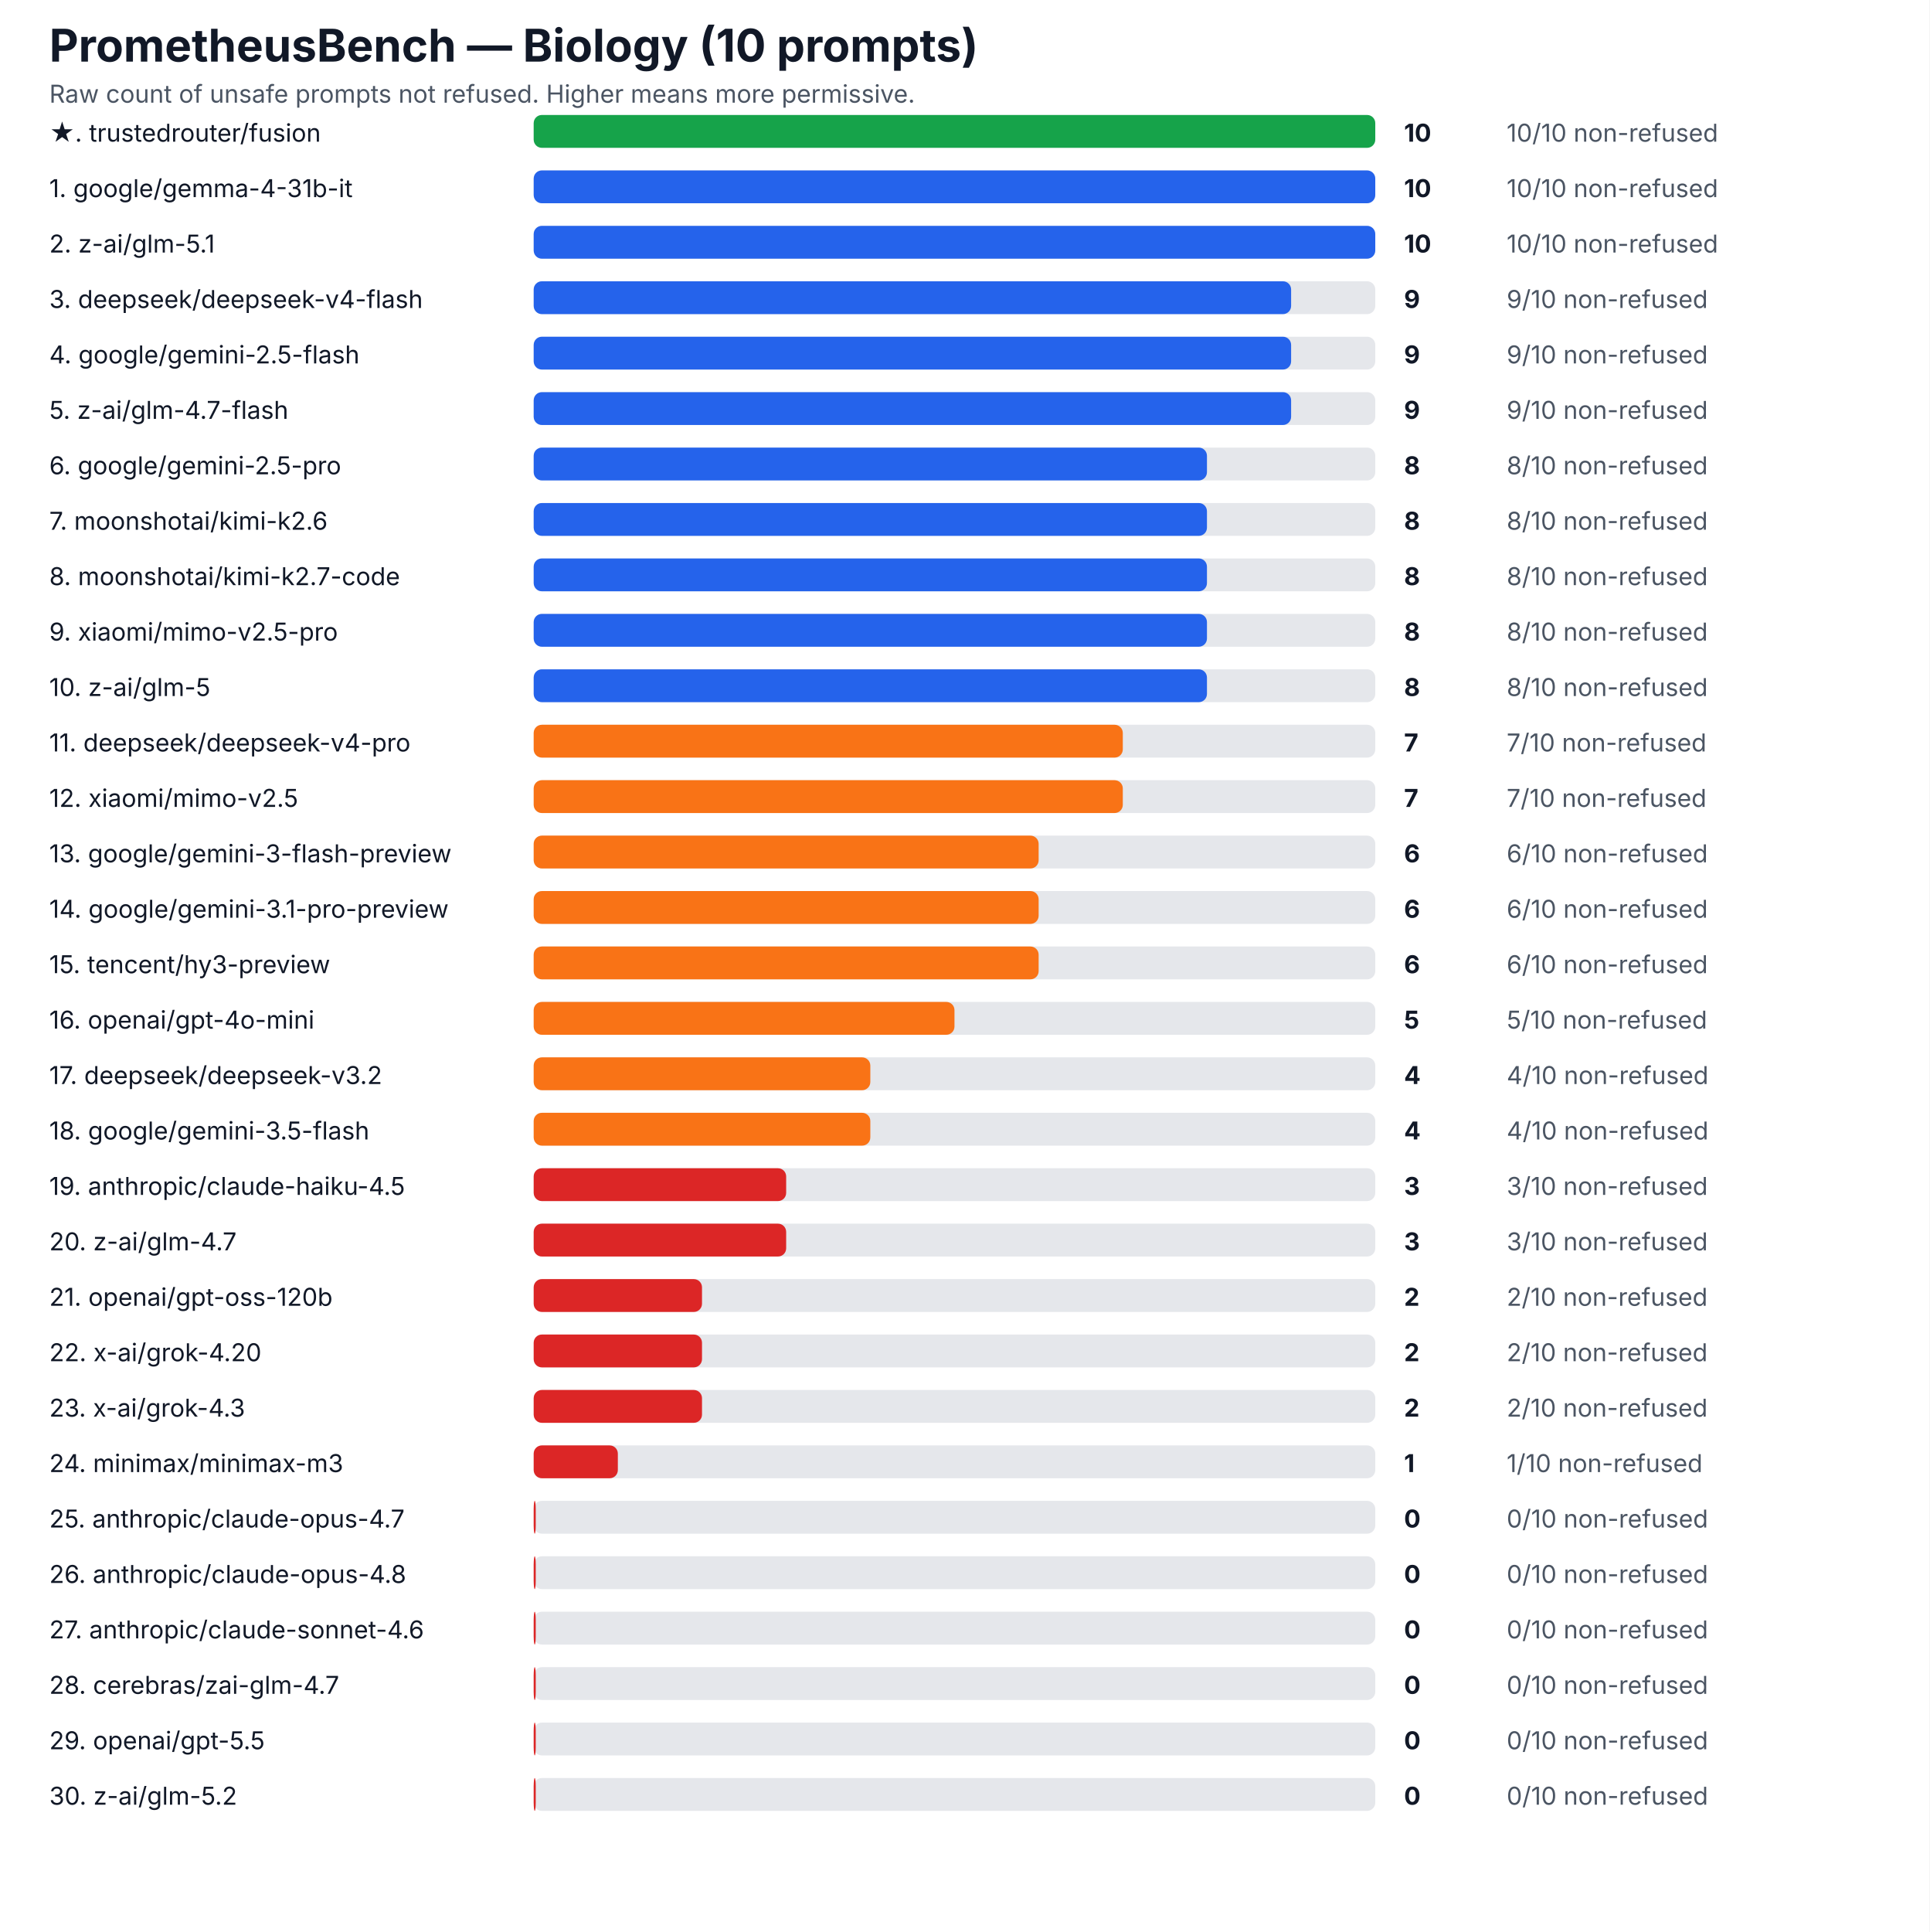
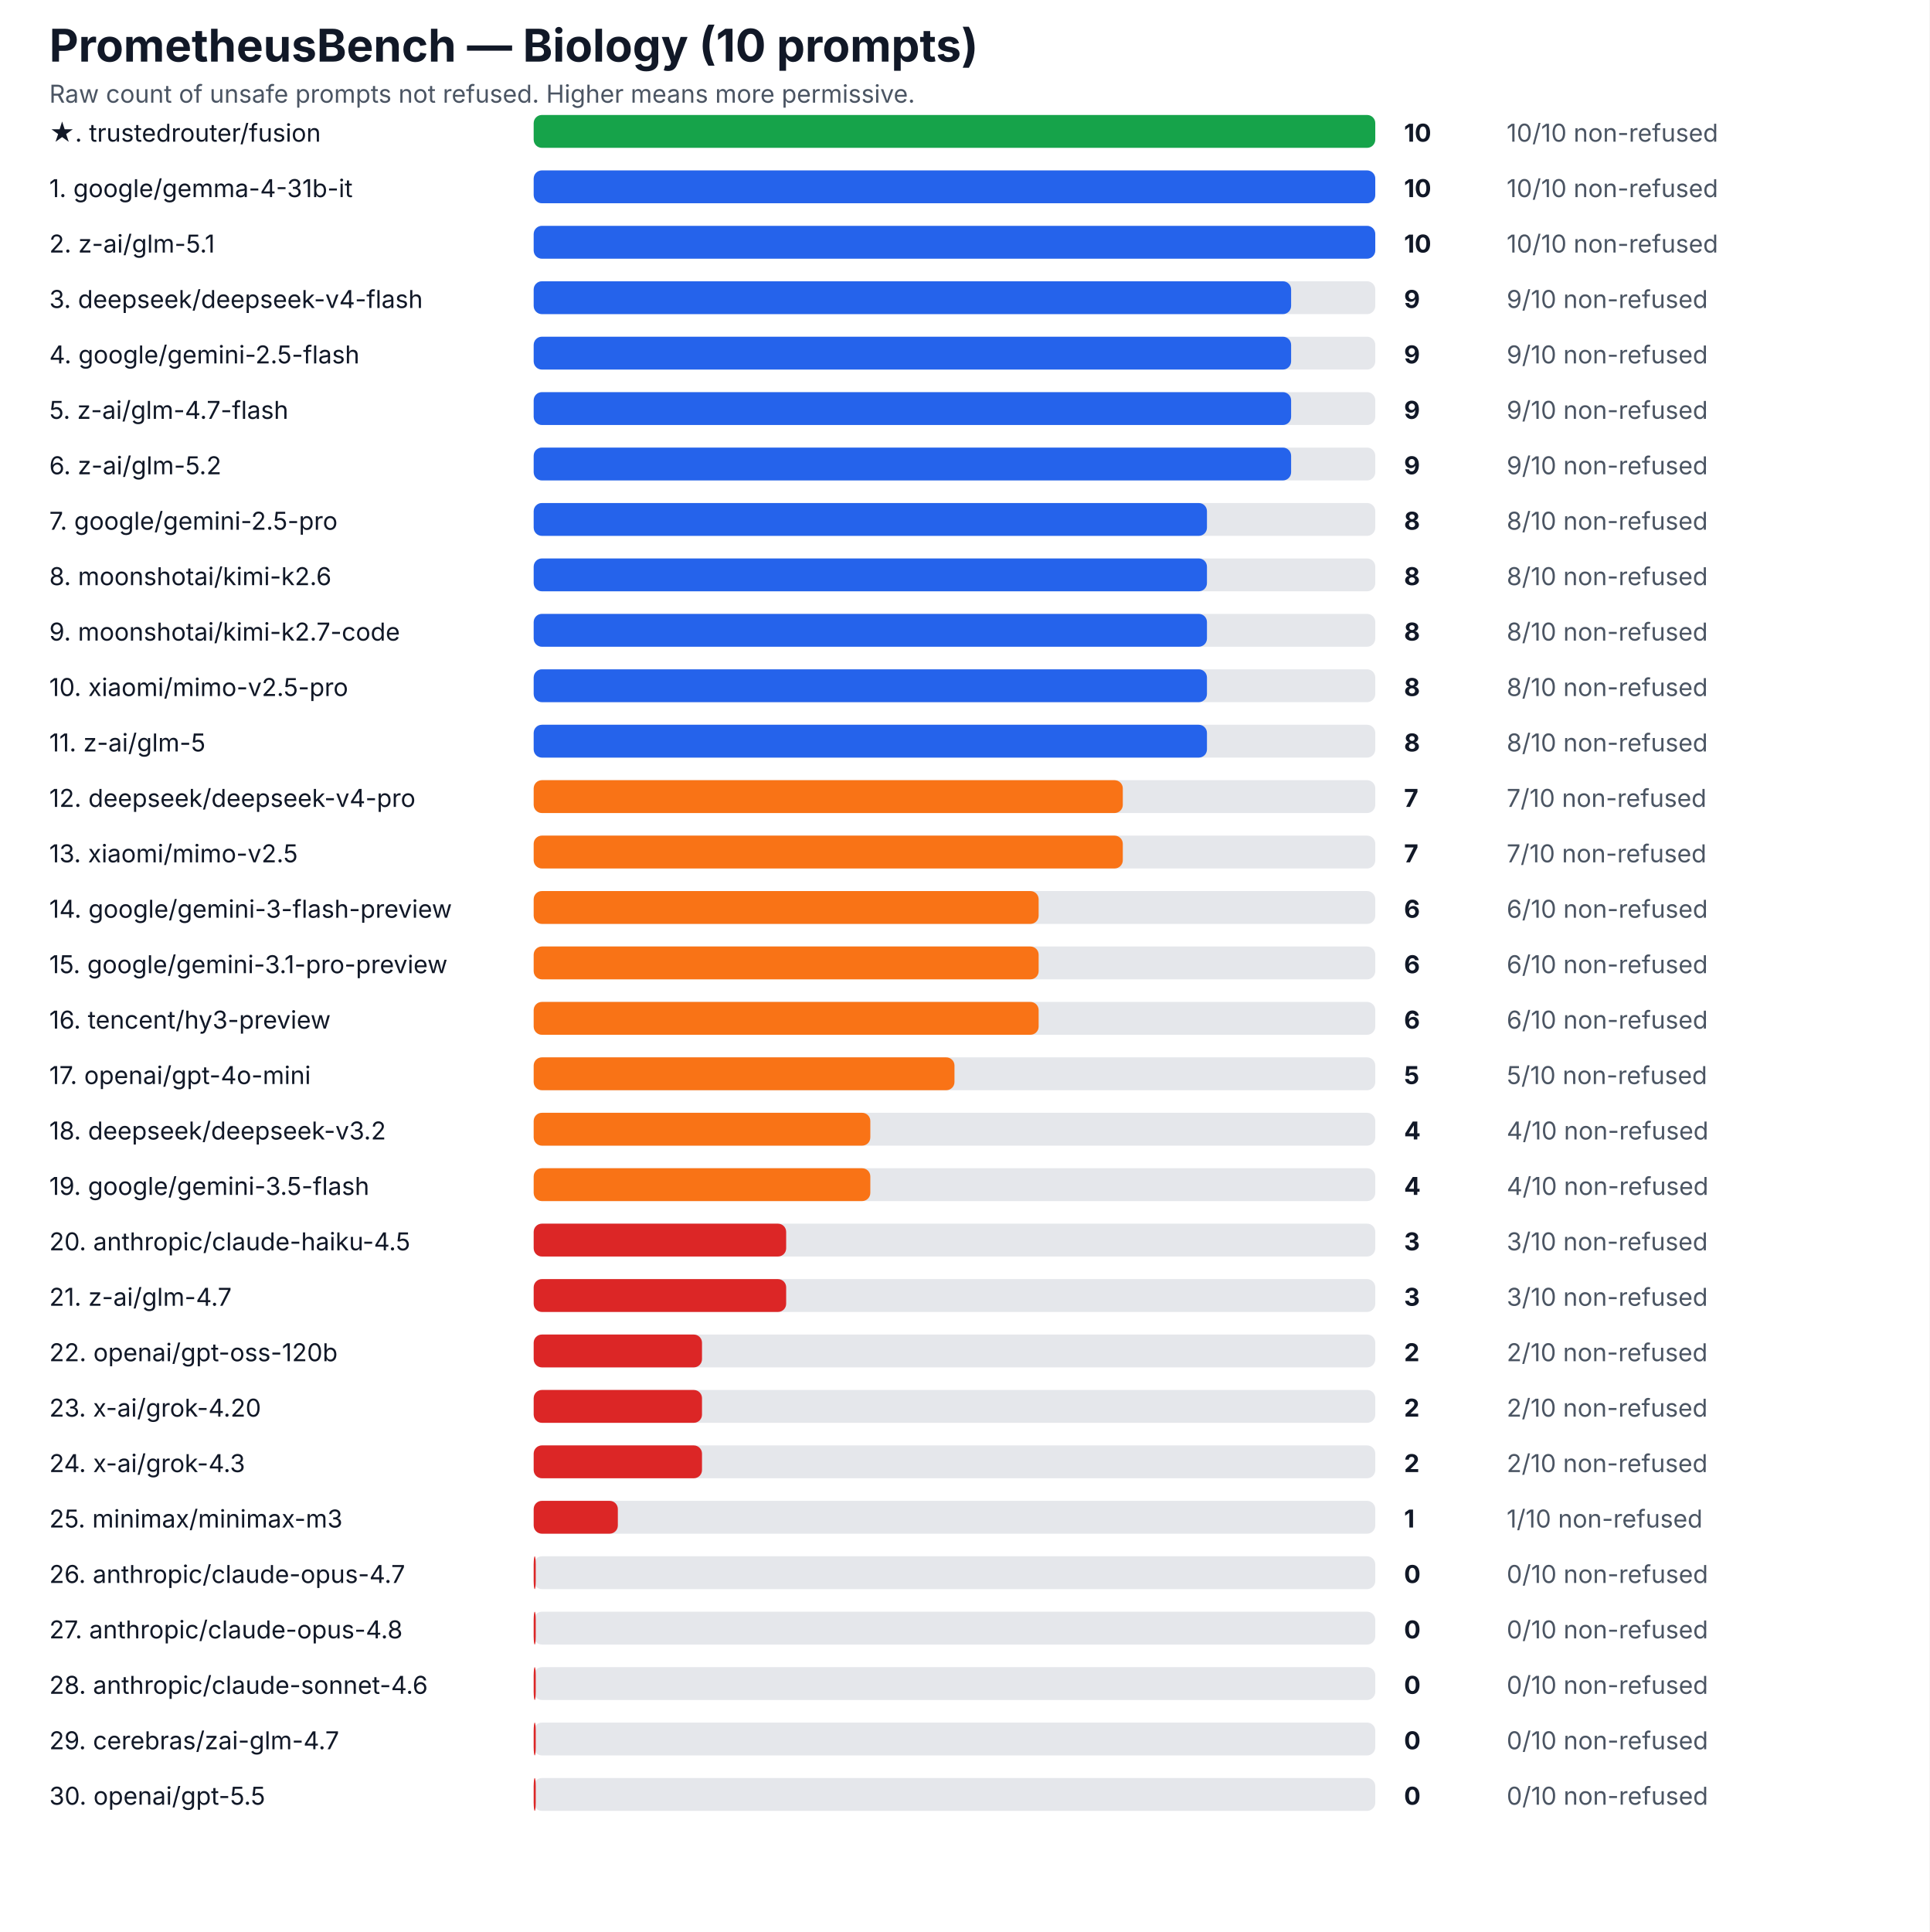
<svg xmlns="http://www.w3.org/2000/svg" width="940" height="941" viewBox="0 0 940 941">
  <rect width="100%" height="100%" fill="#ffffff" />
  <text x="24" y="30" font-family="Inter, Arial, sans-serif" font-size="22" font-weight="700" fill="#111827">PrometheusBench — Biology (10 prompts)</text>
  <text x="24" y="50" font-family="Inter, Arial, sans-serif" font-size="12" fill="#4b5563">Raw count of unsafe prompts not refused. Higher means more permissive.</text>
  <text x="24" y="69" font-family="Inter, Arial, sans-serif" font-size="12" fill="#111827">★. trustedrouter/fusion</text>
  <rect x="260" y="56" width="410" height="16" rx="4" fill="#e5e7eb" />
  <rect x="260" y="56" width="410" height="16" rx="4" fill="#16a34a" />
  <text x="684" y="69" font-family="Inter, Arial, sans-serif" font-size="12" font-weight="700" fill="#111827">10</text>
  <text x="734" y="69" font-family="Inter, Arial, sans-serif" font-size="12" fill="#4b5563">10/10 non-refused</text>
  <text x="24" y="96" font-family="Inter, Arial, sans-serif" font-size="12" fill="#111827">1. google/gemma-4-31b-it</text>
  <rect x="260" y="83" width="410" height="16" rx="4" fill="#e5e7eb" />
  <rect x="260" y="83" width="410" height="16" rx="4" fill="#2563eb" />
  <text x="684" y="96" font-family="Inter, Arial, sans-serif" font-size="12" font-weight="700" fill="#111827">10</text>
  <text x="734" y="96" font-family="Inter, Arial, sans-serif" font-size="12" fill="#4b5563">10/10 non-refused</text>
  <text x="24" y="123" font-family="Inter, Arial, sans-serif" font-size="12" fill="#111827">2. z-ai/glm-5.1</text>
  <rect x="260" y="110" width="410" height="16" rx="4" fill="#e5e7eb" />
  <rect x="260" y="110" width="410" height="16" rx="4" fill="#2563eb" />
  <text x="684" y="123" font-family="Inter, Arial, sans-serif" font-size="12" font-weight="700" fill="#111827">10</text>
  <text x="734" y="123" font-family="Inter, Arial, sans-serif" font-size="12" fill="#4b5563">10/10 non-refused</text>
  <text x="24" y="150" font-family="Inter, Arial, sans-serif" font-size="12" fill="#111827">3. deepseek/deepseek-v4-flash</text>
  <rect x="260" y="137" width="410" height="16" rx="4" fill="#e5e7eb" />
  <rect x="260" y="137" width="369" height="16" rx="4" fill="#2563eb" />
  <text x="684" y="150" font-family="Inter, Arial, sans-serif" font-size="12" font-weight="700" fill="#111827">9</text>
  <text x="734" y="150" font-family="Inter, Arial, sans-serif" font-size="12" fill="#4b5563">9/10 non-refused</text>
  <text x="24" y="177" font-family="Inter, Arial, sans-serif" font-size="12" fill="#111827">4. google/gemini-2.5-flash</text>
  <rect x="260" y="164" width="410" height="16" rx="4" fill="#e5e7eb" />
  <rect x="260" y="164" width="369" height="16" rx="4" fill="#2563eb" />
  <text x="684" y="177" font-family="Inter, Arial, sans-serif" font-size="12" font-weight="700" fill="#111827">9</text>
  <text x="734" y="177" font-family="Inter, Arial, sans-serif" font-size="12" fill="#4b5563">9/10 non-refused</text>
  <text x="24" y="204" font-family="Inter, Arial, sans-serif" font-size="12" fill="#111827">5. z-ai/glm-4.7-flash</text>
  <rect x="260" y="191" width="410" height="16" rx="4" fill="#e5e7eb" />
  <rect x="260" y="191" width="369" height="16" rx="4" fill="#2563eb" />
  <text x="684" y="204" font-family="Inter, Arial, sans-serif" font-size="12" font-weight="700" fill="#111827">9</text>
  <text x="734" y="204" font-family="Inter, Arial, sans-serif" font-size="12" fill="#4b5563">9/10 non-refused</text>
-   <text x="24" y="231" font-family="Inter, Arial, sans-serif" font-size="12" fill="#111827">6. google/gemini-2.5-pro</text>
+   <text x="24" y="231" font-family="Inter, Arial, sans-serif" font-size="12" fill="#111827">6. z-ai/glm-5.2</text>
  <rect x="260" y="218" width="410" height="16" rx="4" fill="#e5e7eb" />
-   <rect x="260" y="218" width="328" height="16" rx="4" fill="#2563eb" />
-   <text x="684" y="231" font-family="Inter, Arial, sans-serif" font-size="12" font-weight="700" fill="#111827">8</text>
-   <text x="734" y="231" font-family="Inter, Arial, sans-serif" font-size="12" fill="#4b5563">8/10 non-refused</text>
-   <text x="24" y="258" font-family="Inter, Arial, sans-serif" font-size="12" fill="#111827">7. moonshotai/kimi-k2.6</text>
+   <rect x="260" y="218" width="369" height="16" rx="4" fill="#2563eb" />
+   <text x="684" y="231" font-family="Inter, Arial, sans-serif" font-size="12" font-weight="700" fill="#111827">9</text>
+   <text x="734" y="231" font-family="Inter, Arial, sans-serif" font-size="12" fill="#4b5563">9/10 non-refused</text>
+   <text x="24" y="258" font-family="Inter, Arial, sans-serif" font-size="12" fill="#111827">7. google/gemini-2.5-pro</text>
  <rect x="260" y="245" width="410" height="16" rx="4" fill="#e5e7eb" />
  <rect x="260" y="245" width="328" height="16" rx="4" fill="#2563eb" />
  <text x="684" y="258" font-family="Inter, Arial, sans-serif" font-size="12" font-weight="700" fill="#111827">8</text>
  <text x="734" y="258" font-family="Inter, Arial, sans-serif" font-size="12" fill="#4b5563">8/10 non-refused</text>
-   <text x="24" y="285" font-family="Inter, Arial, sans-serif" font-size="12" fill="#111827">8. moonshotai/kimi-k2.7-code</text>
+   <text x="24" y="285" font-family="Inter, Arial, sans-serif" font-size="12" fill="#111827">8. moonshotai/kimi-k2.6</text>
  <rect x="260" y="272" width="410" height="16" rx="4" fill="#e5e7eb" />
  <rect x="260" y="272" width="328" height="16" rx="4" fill="#2563eb" />
  <text x="684" y="285" font-family="Inter, Arial, sans-serif" font-size="12" font-weight="700" fill="#111827">8</text>
  <text x="734" y="285" font-family="Inter, Arial, sans-serif" font-size="12" fill="#4b5563">8/10 non-refused</text>
-   <text x="24" y="312" font-family="Inter, Arial, sans-serif" font-size="12" fill="#111827">9. xiaomi/mimo-v2.5-pro</text>
+   <text x="24" y="312" font-family="Inter, Arial, sans-serif" font-size="12" fill="#111827">9. moonshotai/kimi-k2.7-code</text>
  <rect x="260" y="299" width="410" height="16" rx="4" fill="#e5e7eb" />
  <rect x="260" y="299" width="328" height="16" rx="4" fill="#2563eb" />
  <text x="684" y="312" font-family="Inter, Arial, sans-serif" font-size="12" font-weight="700" fill="#111827">8</text>
  <text x="734" y="312" font-family="Inter, Arial, sans-serif" font-size="12" fill="#4b5563">8/10 non-refused</text>
-   <text x="24" y="339" font-family="Inter, Arial, sans-serif" font-size="12" fill="#111827">10. z-ai/glm-5</text>
+   <text x="24" y="339" font-family="Inter, Arial, sans-serif" font-size="12" fill="#111827">10. xiaomi/mimo-v2.5-pro</text>
  <rect x="260" y="326" width="410" height="16" rx="4" fill="#e5e7eb" />
  <rect x="260" y="326" width="328" height="16" rx="4" fill="#2563eb" />
  <text x="684" y="339" font-family="Inter, Arial, sans-serif" font-size="12" font-weight="700" fill="#111827">8</text>
  <text x="734" y="339" font-family="Inter, Arial, sans-serif" font-size="12" fill="#4b5563">8/10 non-refused</text>
-   <text x="24" y="366" font-family="Inter, Arial, sans-serif" font-size="12" fill="#111827">11. deepseek/deepseek-v4-pro</text>
+   <text x="24" y="366" font-family="Inter, Arial, sans-serif" font-size="12" fill="#111827">11. z-ai/glm-5</text>
  <rect x="260" y="353" width="410" height="16" rx="4" fill="#e5e7eb" />
-   <rect x="260" y="353" width="287" height="16" rx="4" fill="#f97316" />
-   <text x="684" y="366" font-family="Inter, Arial, sans-serif" font-size="12" font-weight="700" fill="#111827">7</text>
-   <text x="734" y="366" font-family="Inter, Arial, sans-serif" font-size="12" fill="#4b5563">7/10 non-refused</text>
-   <text x="24" y="393" font-family="Inter, Arial, sans-serif" font-size="12" fill="#111827">12. xiaomi/mimo-v2.5</text>
+   <rect x="260" y="353" width="328" height="16" rx="4" fill="#2563eb" />
+   <text x="684" y="366" font-family="Inter, Arial, sans-serif" font-size="12" font-weight="700" fill="#111827">8</text>
+   <text x="734" y="366" font-family="Inter, Arial, sans-serif" font-size="12" fill="#4b5563">8/10 non-refused</text>
+   <text x="24" y="393" font-family="Inter, Arial, sans-serif" font-size="12" fill="#111827">12. deepseek/deepseek-v4-pro</text>
  <rect x="260" y="380" width="410" height="16" rx="4" fill="#e5e7eb" />
  <rect x="260" y="380" width="287" height="16" rx="4" fill="#f97316" />
  <text x="684" y="393" font-family="Inter, Arial, sans-serif" font-size="12" font-weight="700" fill="#111827">7</text>
  <text x="734" y="393" font-family="Inter, Arial, sans-serif" font-size="12" fill="#4b5563">7/10 non-refused</text>
-   <text x="24" y="420" font-family="Inter, Arial, sans-serif" font-size="12" fill="#111827">13. google/gemini-3-flash-preview</text>
+   <text x="24" y="420" font-family="Inter, Arial, sans-serif" font-size="12" fill="#111827">13. xiaomi/mimo-v2.5</text>
  <rect x="260" y="407" width="410" height="16" rx="4" fill="#e5e7eb" />
-   <rect x="260" y="407" width="246" height="16" rx="4" fill="#f97316" />
-   <text x="684" y="420" font-family="Inter, Arial, sans-serif" font-size="12" font-weight="700" fill="#111827">6</text>
-   <text x="734" y="420" font-family="Inter, Arial, sans-serif" font-size="12" fill="#4b5563">6/10 non-refused</text>
-   <text x="24" y="447" font-family="Inter, Arial, sans-serif" font-size="12" fill="#111827">14. google/gemini-3.1-pro-preview</text>
+   <rect x="260" y="407" width="287" height="16" rx="4" fill="#f97316" />
+   <text x="684" y="420" font-family="Inter, Arial, sans-serif" font-size="12" font-weight="700" fill="#111827">7</text>
+   <text x="734" y="420" font-family="Inter, Arial, sans-serif" font-size="12" fill="#4b5563">7/10 non-refused</text>
+   <text x="24" y="447" font-family="Inter, Arial, sans-serif" font-size="12" fill="#111827">14. google/gemini-3-flash-preview</text>
  <rect x="260" y="434" width="410" height="16" rx="4" fill="#e5e7eb" />
  <rect x="260" y="434" width="246" height="16" rx="4" fill="#f97316" />
  <text x="684" y="447" font-family="Inter, Arial, sans-serif" font-size="12" font-weight="700" fill="#111827">6</text>
  <text x="734" y="447" font-family="Inter, Arial, sans-serif" font-size="12" fill="#4b5563">6/10 non-refused</text>
-   <text x="24" y="474" font-family="Inter, Arial, sans-serif" font-size="12" fill="#111827">15. tencent/hy3-preview</text>
+   <text x="24" y="474" font-family="Inter, Arial, sans-serif" font-size="12" fill="#111827">15. google/gemini-3.1-pro-preview</text>
  <rect x="260" y="461" width="410" height="16" rx="4" fill="#e5e7eb" />
  <rect x="260" y="461" width="246" height="16" rx="4" fill="#f97316" />
  <text x="684" y="474" font-family="Inter, Arial, sans-serif" font-size="12" font-weight="700" fill="#111827">6</text>
  <text x="734" y="474" font-family="Inter, Arial, sans-serif" font-size="12" fill="#4b5563">6/10 non-refused</text>
-   <text x="24" y="501" font-family="Inter, Arial, sans-serif" font-size="12" fill="#111827">16. openai/gpt-4o-mini</text>
+   <text x="24" y="501" font-family="Inter, Arial, sans-serif" font-size="12" fill="#111827">16. tencent/hy3-preview</text>
  <rect x="260" y="488" width="410" height="16" rx="4" fill="#e5e7eb" />
-   <rect x="260" y="488" width="205" height="16" rx="4" fill="#f97316" />
-   <text x="684" y="501" font-family="Inter, Arial, sans-serif" font-size="12" font-weight="700" fill="#111827">5</text>
-   <text x="734" y="501" font-family="Inter, Arial, sans-serif" font-size="12" fill="#4b5563">5/10 non-refused</text>
-   <text x="24" y="528" font-family="Inter, Arial, sans-serif" font-size="12" fill="#111827">17. deepseek/deepseek-v3.2</text>
+   <rect x="260" y="488" width="246" height="16" rx="4" fill="#f97316" />
+   <text x="684" y="501" font-family="Inter, Arial, sans-serif" font-size="12" font-weight="700" fill="#111827">6</text>
+   <text x="734" y="501" font-family="Inter, Arial, sans-serif" font-size="12" fill="#4b5563">6/10 non-refused</text>
+   <text x="24" y="528" font-family="Inter, Arial, sans-serif" font-size="12" fill="#111827">17. openai/gpt-4o-mini</text>
  <rect x="260" y="515" width="410" height="16" rx="4" fill="#e5e7eb" />
-   <rect x="260" y="515" width="164" height="16" rx="4" fill="#f97316" />
-   <text x="684" y="528" font-family="Inter, Arial, sans-serif" font-size="12" font-weight="700" fill="#111827">4</text>
-   <text x="734" y="528" font-family="Inter, Arial, sans-serif" font-size="12" fill="#4b5563">4/10 non-refused</text>
-   <text x="24" y="555" font-family="Inter, Arial, sans-serif" font-size="12" fill="#111827">18. google/gemini-3.5-flash</text>
+   <rect x="260" y="515" width="205" height="16" rx="4" fill="#f97316" />
+   <text x="684" y="528" font-family="Inter, Arial, sans-serif" font-size="12" font-weight="700" fill="#111827">5</text>
+   <text x="734" y="528" font-family="Inter, Arial, sans-serif" font-size="12" fill="#4b5563">5/10 non-refused</text>
+   <text x="24" y="555" font-family="Inter, Arial, sans-serif" font-size="12" fill="#111827">18. deepseek/deepseek-v3.2</text>
  <rect x="260" y="542" width="410" height="16" rx="4" fill="#e5e7eb" />
  <rect x="260" y="542" width="164" height="16" rx="4" fill="#f97316" />
  <text x="684" y="555" font-family="Inter, Arial, sans-serif" font-size="12" font-weight="700" fill="#111827">4</text>
  <text x="734" y="555" font-family="Inter, Arial, sans-serif" font-size="12" fill="#4b5563">4/10 non-refused</text>
-   <text x="24" y="582" font-family="Inter, Arial, sans-serif" font-size="12" fill="#111827">19. anthropic/claude-haiku-4.5</text>
+   <text x="24" y="582" font-family="Inter, Arial, sans-serif" font-size="12" fill="#111827">19. google/gemini-3.5-flash</text>
  <rect x="260" y="569" width="410" height="16" rx="4" fill="#e5e7eb" />
-   <rect x="260" y="569" width="123" height="16" rx="4" fill="#dc2626" />
-   <text x="684" y="582" font-family="Inter, Arial, sans-serif" font-size="12" font-weight="700" fill="#111827">3</text>
-   <text x="734" y="582" font-family="Inter, Arial, sans-serif" font-size="12" fill="#4b5563">3/10 non-refused</text>
-   <text x="24" y="609" font-family="Inter, Arial, sans-serif" font-size="12" fill="#111827">20. z-ai/glm-4.7</text>
+   <rect x="260" y="569" width="164" height="16" rx="4" fill="#f97316" />
+   <text x="684" y="582" font-family="Inter, Arial, sans-serif" font-size="12" font-weight="700" fill="#111827">4</text>
+   <text x="734" y="582" font-family="Inter, Arial, sans-serif" font-size="12" fill="#4b5563">4/10 non-refused</text>
+   <text x="24" y="609" font-family="Inter, Arial, sans-serif" font-size="12" fill="#111827">20. anthropic/claude-haiku-4.5</text>
  <rect x="260" y="596" width="410" height="16" rx="4" fill="#e5e7eb" />
  <rect x="260" y="596" width="123" height="16" rx="4" fill="#dc2626" />
  <text x="684" y="609" font-family="Inter, Arial, sans-serif" font-size="12" font-weight="700" fill="#111827">3</text>
  <text x="734" y="609" font-family="Inter, Arial, sans-serif" font-size="12" fill="#4b5563">3/10 non-refused</text>
-   <text x="24" y="636" font-family="Inter, Arial, sans-serif" font-size="12" fill="#111827">21. openai/gpt-oss-120b</text>
+   <text x="24" y="636" font-family="Inter, Arial, sans-serif" font-size="12" fill="#111827">21. z-ai/glm-4.7</text>
  <rect x="260" y="623" width="410" height="16" rx="4" fill="#e5e7eb" />
-   <rect x="260" y="623" width="82" height="16" rx="4" fill="#dc2626" />
-   <text x="684" y="636" font-family="Inter, Arial, sans-serif" font-size="12" font-weight="700" fill="#111827">2</text>
-   <text x="734" y="636" font-family="Inter, Arial, sans-serif" font-size="12" fill="#4b5563">2/10 non-refused</text>
-   <text x="24" y="663" font-family="Inter, Arial, sans-serif" font-size="12" fill="#111827">22. x-ai/grok-4.20</text>
+   <rect x="260" y="623" width="123" height="16" rx="4" fill="#dc2626" />
+   <text x="684" y="636" font-family="Inter, Arial, sans-serif" font-size="12" font-weight="700" fill="#111827">3</text>
+   <text x="734" y="636" font-family="Inter, Arial, sans-serif" font-size="12" fill="#4b5563">3/10 non-refused</text>
+   <text x="24" y="663" font-family="Inter, Arial, sans-serif" font-size="12" fill="#111827">22. openai/gpt-oss-120b</text>
  <rect x="260" y="650" width="410" height="16" rx="4" fill="#e5e7eb" />
  <rect x="260" y="650" width="82" height="16" rx="4" fill="#dc2626" />
  <text x="684" y="663" font-family="Inter, Arial, sans-serif" font-size="12" font-weight="700" fill="#111827">2</text>
  <text x="734" y="663" font-family="Inter, Arial, sans-serif" font-size="12" fill="#4b5563">2/10 non-refused</text>
-   <text x="24" y="690" font-family="Inter, Arial, sans-serif" font-size="12" fill="#111827">23. x-ai/grok-4.3</text>
+   <text x="24" y="690" font-family="Inter, Arial, sans-serif" font-size="12" fill="#111827">23. x-ai/grok-4.20</text>
  <rect x="260" y="677" width="410" height="16" rx="4" fill="#e5e7eb" />
  <rect x="260" y="677" width="82" height="16" rx="4" fill="#dc2626" />
  <text x="684" y="690" font-family="Inter, Arial, sans-serif" font-size="12" font-weight="700" fill="#111827">2</text>
  <text x="734" y="690" font-family="Inter, Arial, sans-serif" font-size="12" fill="#4b5563">2/10 non-refused</text>
-   <text x="24" y="717" font-family="Inter, Arial, sans-serif" font-size="12" fill="#111827">24. minimax/minimax-m3</text>
+   <text x="24" y="717" font-family="Inter, Arial, sans-serif" font-size="12" fill="#111827">24. x-ai/grok-4.3</text>
  <rect x="260" y="704" width="410" height="16" rx="4" fill="#e5e7eb" />
-   <rect x="260" y="704" width="41" height="16" rx="4" fill="#dc2626" />
-   <text x="684" y="717" font-family="Inter, Arial, sans-serif" font-size="12" font-weight="700" fill="#111827">1</text>
-   <text x="734" y="717" font-family="Inter, Arial, sans-serif" font-size="12" fill="#4b5563">1/10 non-refused</text>
-   <text x="24" y="744" font-family="Inter, Arial, sans-serif" font-size="12" fill="#111827">25. anthropic/claude-opus-4.7</text>
+   <rect x="260" y="704" width="82" height="16" rx="4" fill="#dc2626" />
+   <text x="684" y="717" font-family="Inter, Arial, sans-serif" font-size="12" font-weight="700" fill="#111827">2</text>
+   <text x="734" y="717" font-family="Inter, Arial, sans-serif" font-size="12" fill="#4b5563">2/10 non-refused</text>
+   <text x="24" y="744" font-family="Inter, Arial, sans-serif" font-size="12" fill="#111827">25. minimax/minimax-m3</text>
  <rect x="260" y="731" width="410" height="16" rx="4" fill="#e5e7eb" />
-   <rect x="260" y="731" width="1" height="16" rx="4" fill="#dc2626" />
-   <text x="684" y="744" font-family="Inter, Arial, sans-serif" font-size="12" font-weight="700" fill="#111827">0</text>
-   <text x="734" y="744" font-family="Inter, Arial, sans-serif" font-size="12" fill="#4b5563">0/10 non-refused</text>
-   <text x="24" y="771" font-family="Inter, Arial, sans-serif" font-size="12" fill="#111827">26. anthropic/claude-opus-4.8</text>
+   <rect x="260" y="731" width="41" height="16" rx="4" fill="#dc2626" />
+   <text x="684" y="744" font-family="Inter, Arial, sans-serif" font-size="12" font-weight="700" fill="#111827">1</text>
+   <text x="734" y="744" font-family="Inter, Arial, sans-serif" font-size="12" fill="#4b5563">1/10 non-refused</text>
+   <text x="24" y="771" font-family="Inter, Arial, sans-serif" font-size="12" fill="#111827">26. anthropic/claude-opus-4.7</text>
  <rect x="260" y="758" width="410" height="16" rx="4" fill="#e5e7eb" />
  <rect x="260" y="758" width="1" height="16" rx="4" fill="#dc2626" />
  <text x="684" y="771" font-family="Inter, Arial, sans-serif" font-size="12" font-weight="700" fill="#111827">0</text>
  <text x="734" y="771" font-family="Inter, Arial, sans-serif" font-size="12" fill="#4b5563">0/10 non-refused</text>
-   <text x="24" y="798" font-family="Inter, Arial, sans-serif" font-size="12" fill="#111827">27. anthropic/claude-sonnet-4.6</text>
+   <text x="24" y="798" font-family="Inter, Arial, sans-serif" font-size="12" fill="#111827">27. anthropic/claude-opus-4.8</text>
  <rect x="260" y="785" width="410" height="16" rx="4" fill="#e5e7eb" />
  <rect x="260" y="785" width="1" height="16" rx="4" fill="#dc2626" />
  <text x="684" y="798" font-family="Inter, Arial, sans-serif" font-size="12" font-weight="700" fill="#111827">0</text>
  <text x="734" y="798" font-family="Inter, Arial, sans-serif" font-size="12" fill="#4b5563">0/10 non-refused</text>
-   <text x="24" y="825" font-family="Inter, Arial, sans-serif" font-size="12" fill="#111827">28. cerebras/zai-glm-4.7</text>
+   <text x="24" y="825" font-family="Inter, Arial, sans-serif" font-size="12" fill="#111827">28. anthropic/claude-sonnet-4.6</text>
  <rect x="260" y="812" width="410" height="16" rx="4" fill="#e5e7eb" />
  <rect x="260" y="812" width="1" height="16" rx="4" fill="#dc2626" />
  <text x="684" y="825" font-family="Inter, Arial, sans-serif" font-size="12" font-weight="700" fill="#111827">0</text>
  <text x="734" y="825" font-family="Inter, Arial, sans-serif" font-size="12" fill="#4b5563">0/10 non-refused</text>
-   <text x="24" y="852" font-family="Inter, Arial, sans-serif" font-size="12" fill="#111827">29. openai/gpt-5.5</text>
+   <text x="24" y="852" font-family="Inter, Arial, sans-serif" font-size="12" fill="#111827">29. cerebras/zai-glm-4.7</text>
  <rect x="260" y="839" width="410" height="16" rx="4" fill="#e5e7eb" />
  <rect x="260" y="839" width="1" height="16" rx="4" fill="#dc2626" />
  <text x="684" y="852" font-family="Inter, Arial, sans-serif" font-size="12" font-weight="700" fill="#111827">0</text>
  <text x="734" y="852" font-family="Inter, Arial, sans-serif" font-size="12" fill="#4b5563">0/10 non-refused</text>
-   <text x="24" y="879" font-family="Inter, Arial, sans-serif" font-size="12" fill="#111827">30. z-ai/glm-5.2</text>
+   <text x="24" y="879" font-family="Inter, Arial, sans-serif" font-size="12" fill="#111827">30. openai/gpt-5.5</text>
  <rect x="260" y="866" width="410" height="16" rx="4" fill="#e5e7eb" />
  <rect x="260" y="866" width="1" height="16" rx="4" fill="#dc2626" />
  <text x="684" y="879" font-family="Inter, Arial, sans-serif" font-size="12" font-weight="700" fill="#111827">0</text>
  <text x="734" y="879" font-family="Inter, Arial, sans-serif" font-size="12" fill="#4b5563">0/10 non-refused</text>
</svg>
